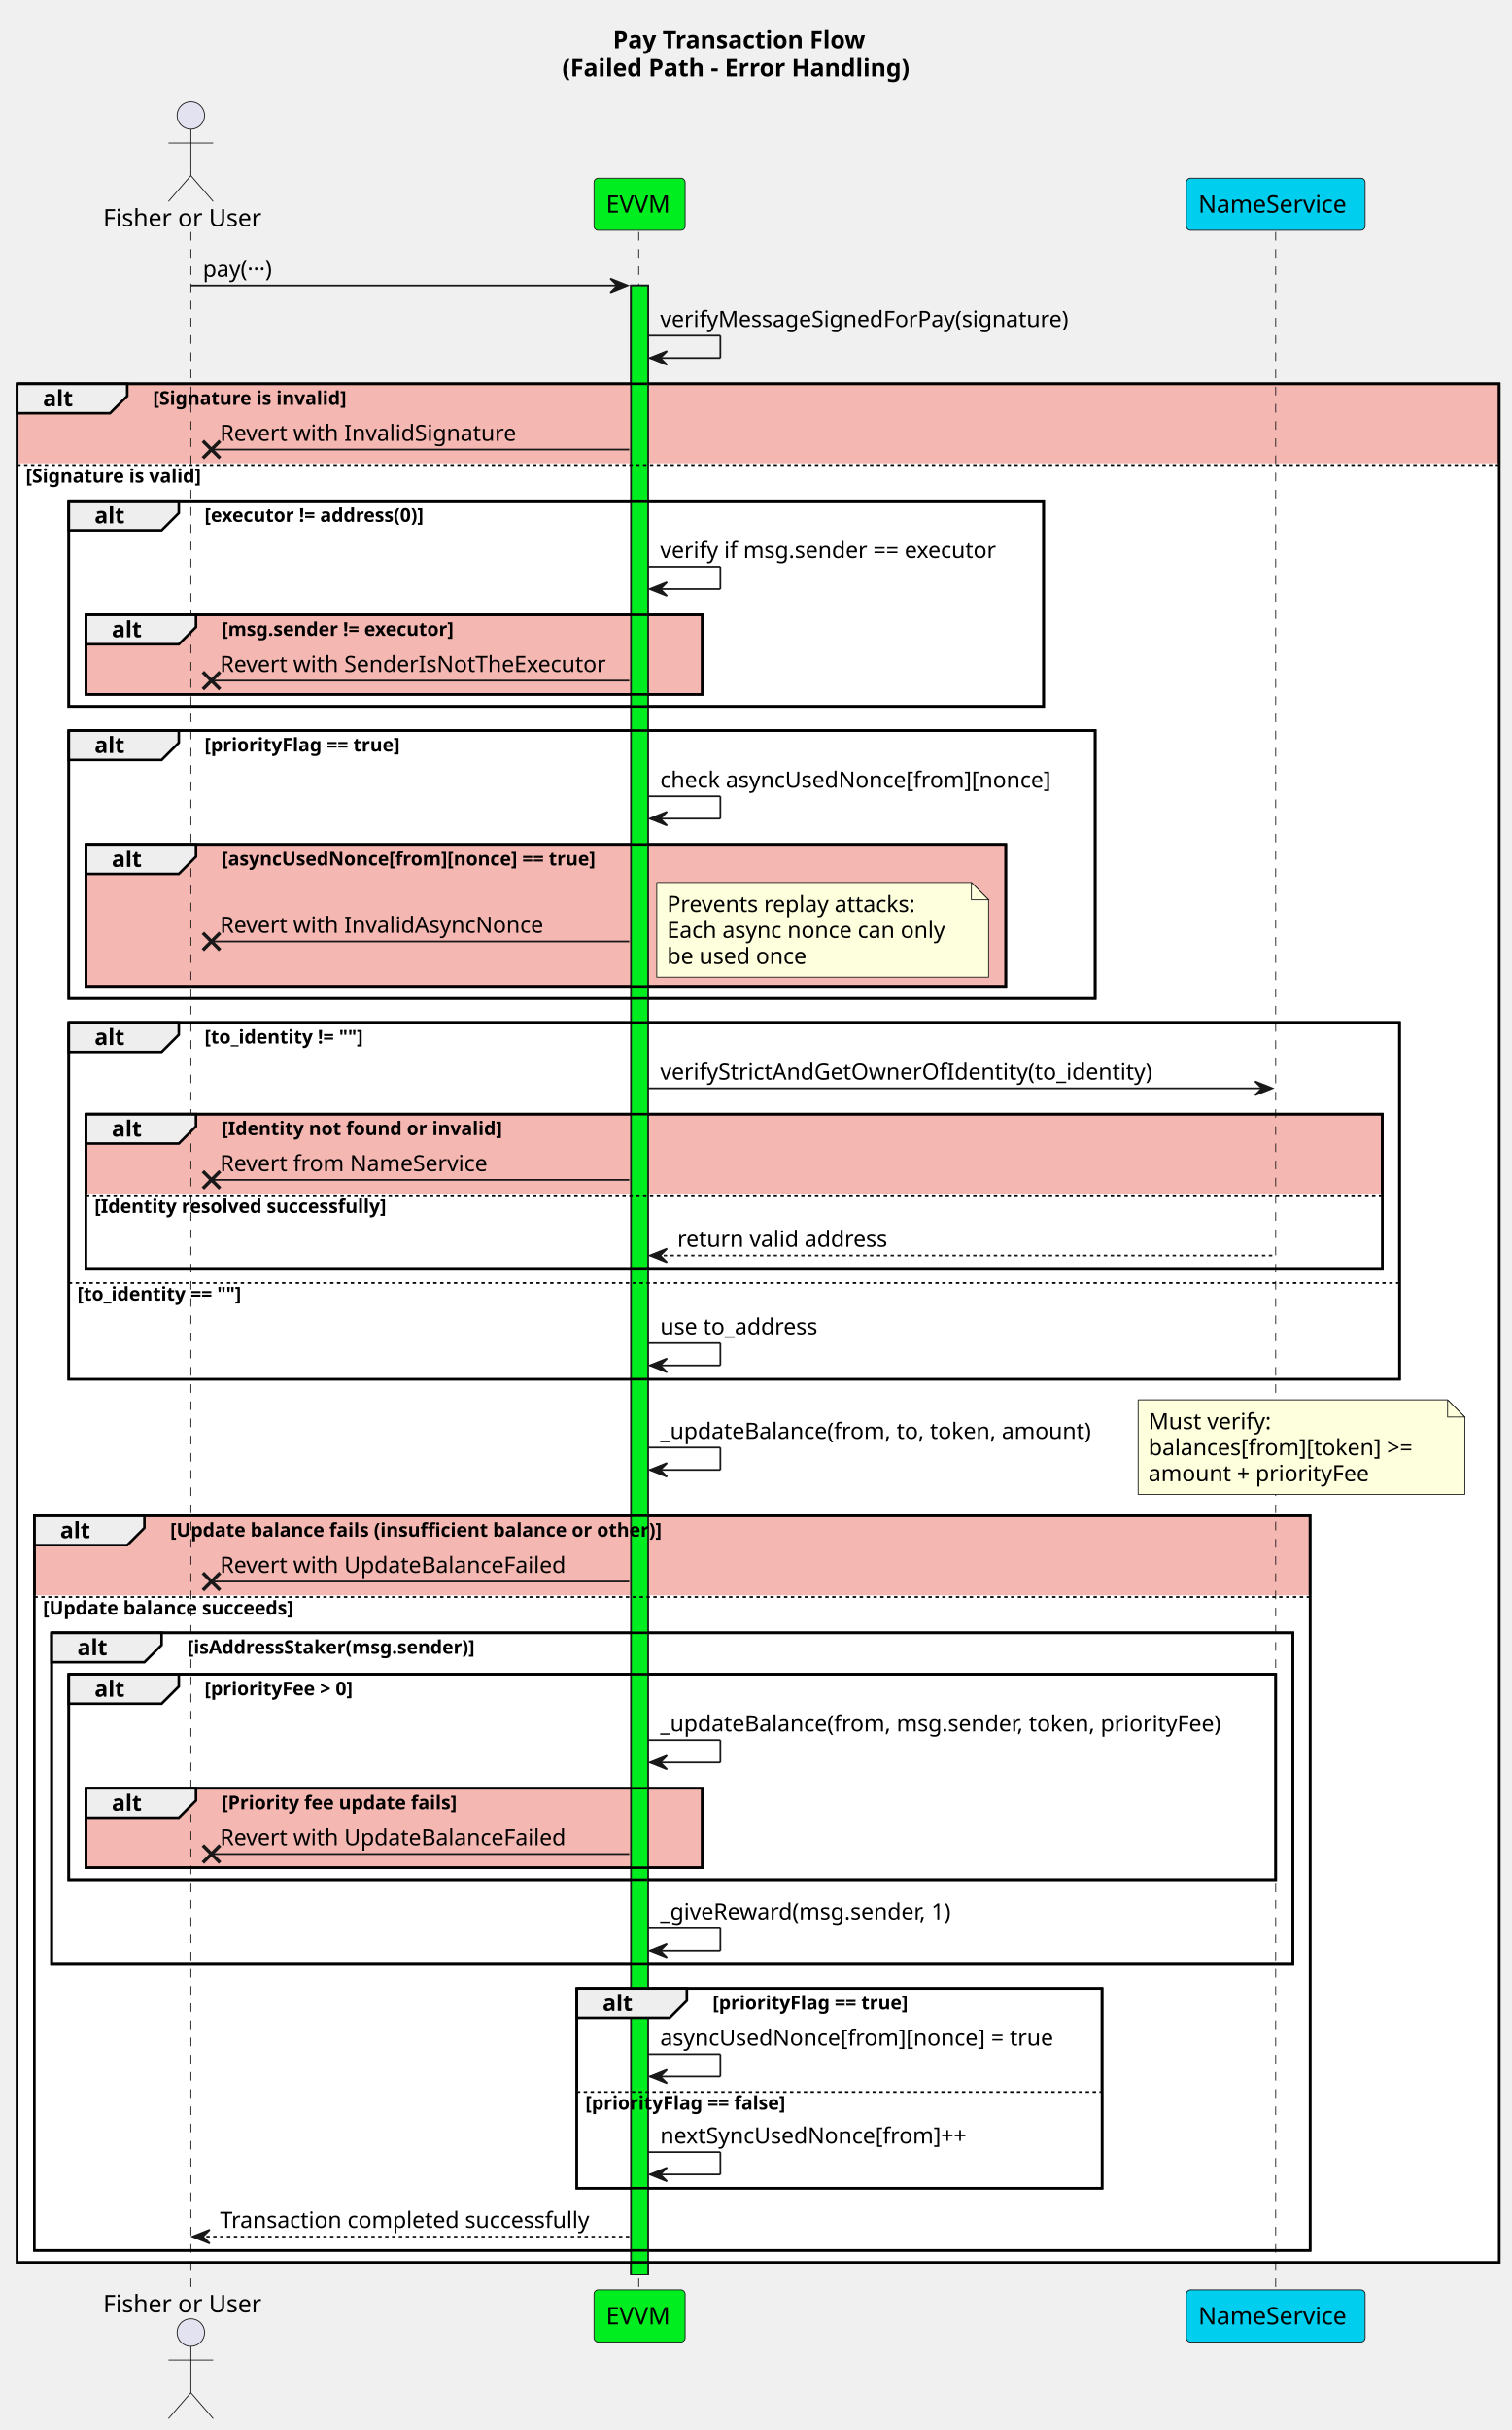
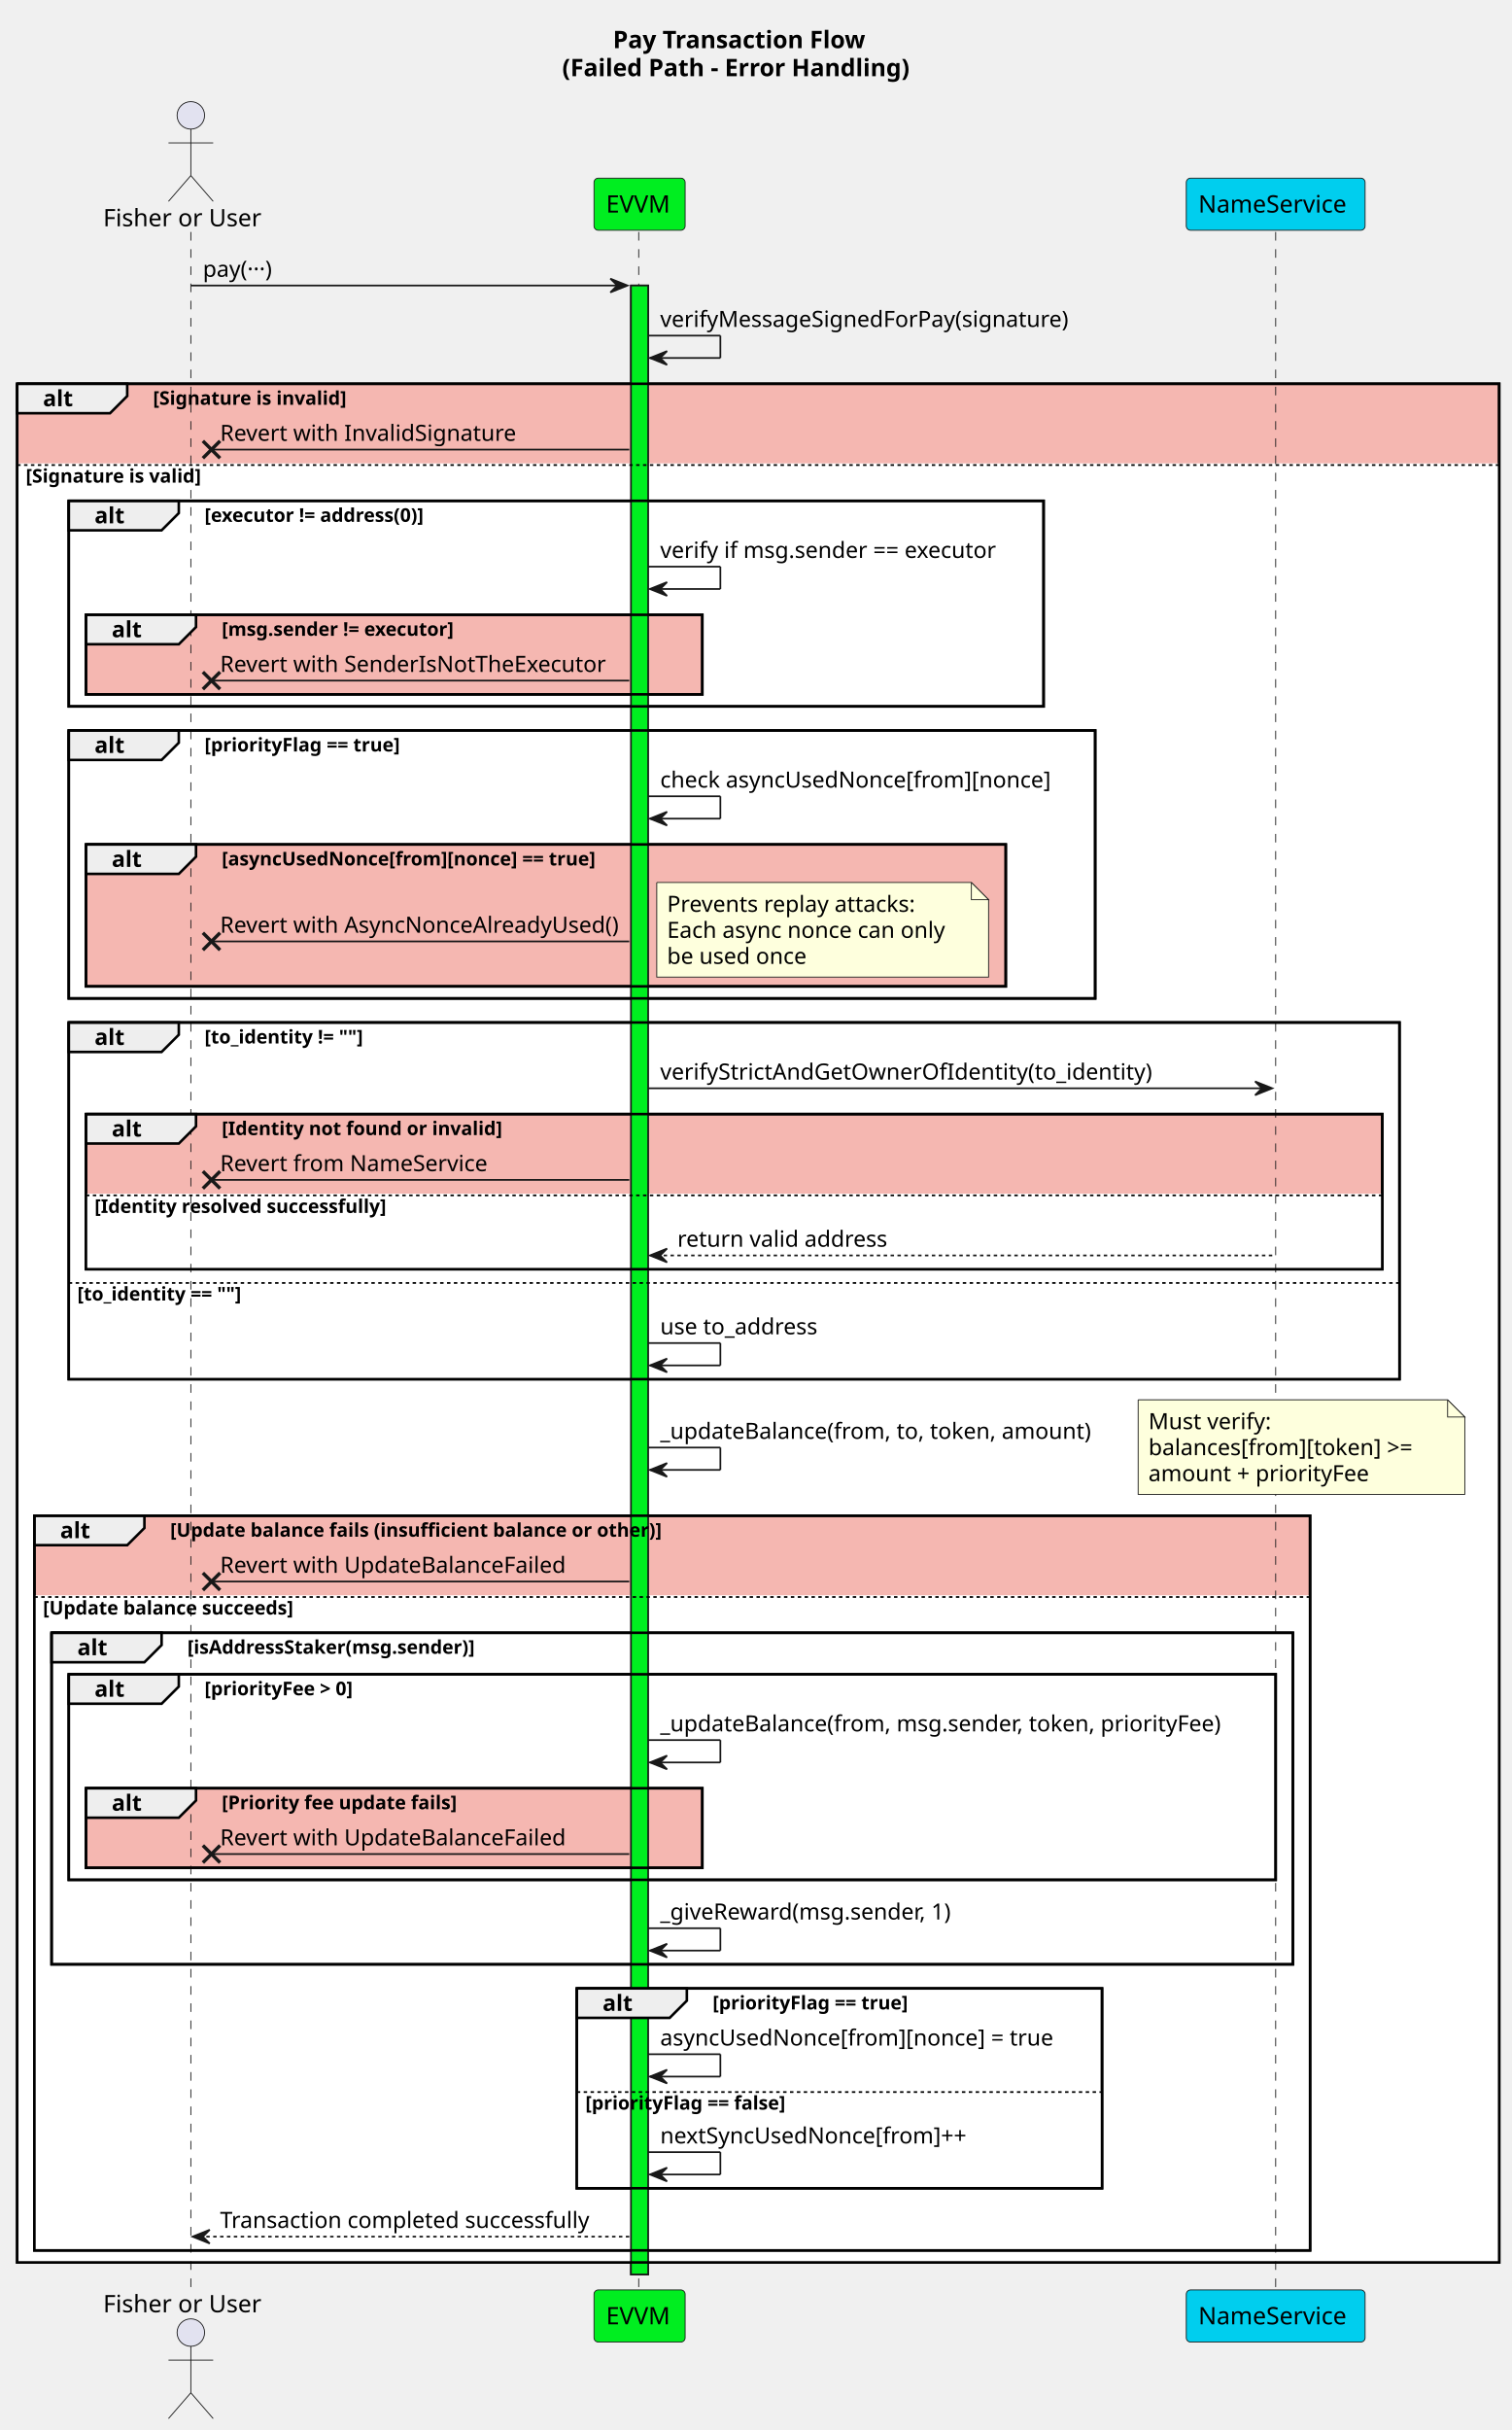
<svg xmlns="http://www.w3.org/2000/svg" contentStyleType="text/css" height="1413px" preserveAspectRatio="none" style="width:879px;height:1413px;background:#FFFFFF;" version="1.1" viewBox="0 0 879 1413" width="879px" zoomAndPan="magnify">
  <defs />
  <g>
    <text fill="#000000" font-family="sans-serif" font-size="14" font-weight="bold" lengthAdjust="spacing" textLength="168" x="356.5" y="27.995">Pay Transaction Flow</text>
    <text fill="#000000" font-family="sans-serif" font-size="14" font-weight="bold" lengthAdjust="spacing" textLength="227" x="327" y="44.292">(Failed Path - Error Handling)</text>
    <rect fill="#00EE20" height="1156.539" style="stroke:#181818;stroke-width:1.0;" width="10" x="367" y="166.023" />
    <rect fill="#F5B7B1" height="1092.406" style="stroke:#000000;stroke-width:1.5;" width="862" x="10" y="223.156" />
    <rect fill="#FFFFFF" height="1046.141" style="stroke:none;stroke-width:1.0;" width="862" x="10" y="269.422" />
    <rect fill="#FFFFFF" height="119.531" style="stroke:#000000;stroke-width:1.5;" width="567" x="40" y="291.227" />
    <rect fill="#F5B7B1" height="46.266" style="stroke:#000000;stroke-width:1.5;" width="358.5" x="50" y="357.492" />
    <rect fill="#FFFFFF" height="155.797" style="stroke:#000000;stroke-width:1.5;" width="597" x="40" y="424.758" />
    <rect fill="#F5B7B1" height="82.531" style="stroke:#000000;stroke-width:1.5;" width="535" x="50" y="491.023" />
    <rect fill="#FFFFFF" height="207.406" style="stroke:#000000;stroke-width:1.5;" width="774" x="40" y="594.555" />
    <rect fill="#F5B7B1" height="90.203" style="stroke:#000000;stroke-width:1.5;" width="754" x="50" y="647.82" />
    <rect fill="#FFFFFF" height="43.938" style="stroke:none;stroke-width:1.0;" width="754" x="50" y="694.086" />
    <rect fill="#FFFFFF" height="56.938" style="stroke:none;stroke-width:1.0;" width="774" x="40" y="745.023" />
    <rect fill="#F5B7B1" height="427.203" style="stroke:#000000;stroke-width:1.5;" width="742" x="20" y="881.359" />
    <rect fill="#FFFFFF" height="380.938" style="stroke:none;stroke-width:1.0;" width="742" x="20" y="927.625" />
    <rect fill="#FFFFFF" height="192.797" style="stroke:#000000;stroke-width:1.5;" width="722" x="30" y="949.43" />
    <rect fill="#FFFFFF" height="119.531" style="stroke:#000000;stroke-width:1.5;" width="702" x="40" y="973.562" />
    <rect fill="#F5B7B1" height="46.266" style="stroke:#000000;stroke-width:1.5;" width="358.5" x="50" y="1039.828" />
    <rect fill="#FFFFFF" height="116.203" style="stroke:#000000;stroke-width:1.5;" width="305.5" x="335.5" y="1156.227" />
    <rect fill="#FFFFFF" height="56.938" style="stroke:none;stroke-width:1.0;" width="305.5" x="335.5" y="1215.492" />
    <line style="stroke:#181818;stroke-width:0.5;stroke-dasharray:5.0,5.0;" x1="111" x2="111" y1="134.891" y2="1332.562" />
    <line style="stroke:#181818;stroke-width:0.5;stroke-dasharray:5.0,5.0;" x1="371.5" x2="371.5" y1="134.891" y2="1332.562" />
    <line style="stroke:#181818;stroke-width:0.5;stroke-dasharray:5.0,5.0;" x1="742" x2="742" y1="134.891" y2="1332.562" />
    <text fill="#000000" font-family="sans-serif" font-size="14" lengthAdjust="spacing" textLength="96" x="60" y="131.589">Fisher or User</text>
    <ellipse cx="111" cy="67.094" fill="#E2E2F0" rx="8" ry="8" style="stroke:#181818;stroke-width:0.5;" />
    <path d="M111,75.094 L111,102.094 M98,83.094 L124,83.094 M111,102.094 L98,117.094 M111,102.094 L124,117.094 " fill="none" style="stroke:#181818;stroke-width:0.5;" />
    <text fill="#000000" font-family="sans-serif" font-size="14" lengthAdjust="spacing" textLength="96" x="60" y="1344.558">Fisher or User</text>
    <ellipse cx="111" cy="1356.359" fill="#E2E2F0" rx="8" ry="8" style="stroke:#181818;stroke-width:0.5;" />
    <path d="M111,1364.359 L111,1391.359 M98,1372.359 L124,1372.359 M111,1391.359 L98,1406.359 M111,1391.359 L124,1406.359 " fill="none" style="stroke:#181818;stroke-width:0.5;" />
    <rect fill="#00EE20" height="30.297" rx="2.5" ry="2.5" style="stroke:#181818;stroke-width:0.5;" width="53" x="345.5" y="103.594" />
    <text fill="#000000" font-family="sans-serif" font-size="14" lengthAdjust="spacing" textLength="39" x="352.5" y="123.589">EVVM</text>
    <rect fill="#00EE20" height="30.297" rx="2.5" ry="2.5" style="stroke:#181818;stroke-width:0.5;" width="53" x="345.5" y="1331.562" />
    <text fill="#000000" font-family="sans-serif" font-size="14" lengthAdjust="spacing" textLength="39" x="352.5" y="1351.558">EVVM</text>
    <rect fill="#00CEEE" height="30.297" rx="2.5" ry="2.5" style="stroke:#181818;stroke-width:0.5;" width="104" x="690" y="103.594" />
    <text fill="#000000" font-family="sans-serif" font-size="14" lengthAdjust="spacing" textLength="90" x="697" y="123.589">NameService</text>
    <rect fill="#00CEEE" height="30.297" rx="2.5" ry="2.5" style="stroke:#181818;stroke-width:0.5;" width="104" x="690" y="1331.562" />
    <text fill="#000000" font-family="sans-serif" font-size="14" lengthAdjust="spacing" textLength="90" x="697" y="1351.558">NameService</text>
    <rect fill="#00EE20" height="1156.539" style="stroke:#181818;stroke-width:1.0;" width="10" x="367" y="166.023" />
    <polygon fill="#181818" points="355,162.023,365,166.023,355,170.023,359,166.023" style="stroke:#181818;stroke-width:1.0;" />
    <line style="stroke:#181818;stroke-width:1.0;" x1="111" x2="361" y1="166.023" y2="166.023" />
    <text fill="#000000" font-family="sans-serif" font-size="13" lengthAdjust="spacing" textLength="45" x="118" y="160.958">pay(···)</text>
    <line style="stroke:#181818;stroke-width:1.0;" x1="377" x2="419" y1="195.156" y2="195.156" />
    <line style="stroke:#181818;stroke-width:1.0;" x1="419" x2="419" y1="195.156" y2="208.156" />
    <line style="stroke:#181818;stroke-width:1.0;" x1="378" x2="419" y1="208.156" y2="208.156" />
    <polygon fill="#181818" points="388,204.156,378,208.156,388,212.156,384,208.156" style="stroke:#181818;stroke-width:1.0;" />
    <text fill="#000000" font-family="sans-serif" font-size="13" lengthAdjust="spacing" textLength="248" x="384" y="190.09">verifyMessageSignedForPay(signature)</text>
    <path d="M10,223.156 L74,223.156 L74,230.289 L64,240.289 L10,240.289 L10,223.156 " fill="#EEEEEE" style="stroke:#000000;stroke-width:1.5;" />
    <rect fill="none" height="1092.406" style="stroke:#000000;stroke-width:1.5;" width="862" x="10" y="223.156" />
    <text fill="#000000" font-family="sans-serif" font-size="13" font-weight="bold" lengthAdjust="spacing" textLength="19" x="25" y="236.223">alt</text>
    <text fill="#000000" font-family="sans-serif" font-size="11" font-weight="bold" lengthAdjust="spacing" textLength="134" x="89" y="235.367">[Signature is invalid]</text>
    <line style="stroke:#181818;stroke-width:2.0;" x1="118" x2="128" y1="256.422" y2="266.422" />
    <line style="stroke:#181818;stroke-width:2.0;" x1="118" x2="128" y1="266.422" y2="256.422" />
    <line style="stroke:#181818;stroke-width:1.0;" x1="123" x2="366" y1="261.422" y2="261.422" />
    <text fill="#000000" font-family="sans-serif" font-size="13" lengthAdjust="spacing" textLength="176" x="128" y="256.356">Revert with InvalidSignature</text>
    <line style="stroke:#000000;stroke-width:1.0;stroke-dasharray:2.0,2.0;" x1="10" x2="872" y1="270.422" y2="270.422" />
    <text fill="#000000" font-family="sans-serif" font-size="11" font-weight="bold" lengthAdjust="spacing" textLength="122" x="15" y="280.632">[Signature is valid]</text>
    <path d="M40,291.227 L104,291.227 L104,298.359 L94,308.359 L40,308.359 L40,291.227 " fill="#EEEEEE" style="stroke:#000000;stroke-width:1.5;" />
    <rect fill="none" height="119.531" style="stroke:#000000;stroke-width:1.5;" width="567" x="40" y="291.227" />
    <text fill="#000000" font-family="sans-serif" font-size="13" font-weight="bold" lengthAdjust="spacing" textLength="19" x="55" y="304.293">alt</text>
    <text fill="#000000" font-family="sans-serif" font-size="11" font-weight="bold" lengthAdjust="spacing" textLength="157" x="119" y="303.437">[executor != address(0)]</text>
    <line style="stroke:#181818;stroke-width:1.0;" x1="377" x2="419" y1="329.492" y2="329.492" />
    <line style="stroke:#181818;stroke-width:1.0;" x1="419" x2="419" y1="329.492" y2="342.492" />
    <line style="stroke:#181818;stroke-width:1.0;" x1="378" x2="419" y1="342.492" y2="342.492" />
    <polygon fill="#181818" points="388,338.492,378,342.492,388,346.492,384,342.492" style="stroke:#181818;stroke-width:1.0;" />
    <text fill="#000000" font-family="sans-serif" font-size="13" lengthAdjust="spacing" textLength="211" x="384" y="324.426">verify if msg.sender == executor</text>
    <path d="M50,357.492 L114,357.492 L114,364.625 L104,374.625 L50,374.625 L50,357.492 " fill="#EEEEEE" style="stroke:#000000;stroke-width:1.5;" />
    <rect fill="none" height="46.266" style="stroke:#000000;stroke-width:1.5;" width="358.5" x="50" y="357.492" />
    <text fill="#000000" font-family="sans-serif" font-size="13" font-weight="bold" lengthAdjust="spacing" textLength="19" x="65" y="370.559">alt</text>
    <text fill="#000000" font-family="sans-serif" font-size="11" font-weight="bold" lengthAdjust="spacing" textLength="162" x="129" y="369.703">[msg.sender != executor]</text>
    <line style="stroke:#181818;stroke-width:2.0;" x1="118" x2="128" y1="390.758" y2="400.758" />
    <line style="stroke:#181818;stroke-width:2.0;" x1="118" x2="128" y1="400.758" y2="390.758" />
    <line style="stroke:#181818;stroke-width:1.0;" x1="123" x2="366" y1="395.758" y2="395.758" />
    <text fill="#000000" font-family="sans-serif" font-size="13" lengthAdjust="spacing" textLength="232" x="128" y="390.692">Revert with SenderIsNotTheExecutor</text>
    <path d="M40,424.758 L104,424.758 L104,431.891 L94,441.891 L40,441.891 L40,424.758 " fill="#EEEEEE" style="stroke:#000000;stroke-width:1.5;" />
    <rect fill="none" height="155.797" style="stroke:#000000;stroke-width:1.5;" width="597" x="40" y="424.758" />
    <text fill="#000000" font-family="sans-serif" font-size="13" font-weight="bold" lengthAdjust="spacing" textLength="19" x="55" y="437.825">alt</text>
    <text fill="#000000" font-family="sans-serif" font-size="11" font-weight="bold" lengthAdjust="spacing" textLength="136" x="119" y="436.968">[priorityFlag == true]</text>
    <line style="stroke:#181818;stroke-width:1.0;" x1="377" x2="419" y1="463.023" y2="463.023" />
    <line style="stroke:#181818;stroke-width:1.0;" x1="419" x2="419" y1="463.023" y2="476.023" />
    <line style="stroke:#181818;stroke-width:1.0;" x1="378" x2="419" y1="476.023" y2="476.023" />
    <polygon fill="#181818" points="388,472.023,378,476.023,388,480.023,384,476.023" style="stroke:#181818;stroke-width:1.0;" />
    <text fill="#000000" font-family="sans-serif" font-size="13" lengthAdjust="spacing" textLength="241" x="384" y="457.957">check asyncUsedNonce[from][nonce]</text>
    <path d="M50,491.023 L114,491.023 L114,498.156 L104,508.156 L50,508.156 L50,491.023 " fill="#EEEEEE" style="stroke:#000000;stroke-width:1.5;" />
    <rect fill="none" height="82.531" style="stroke:#000000;stroke-width:1.5;" width="535" x="50" y="491.023" />
    <text fill="#000000" font-family="sans-serif" font-size="13" font-weight="bold" lengthAdjust="spacing" textLength="19" x="65" y="504.09">alt</text>
    <text fill="#000000" font-family="sans-serif" font-size="11" font-weight="bold" lengthAdjust="spacing" textLength="259" x="129" y="503.234">[asyncUsedNonce[from][nonce] == true]</text>
    <line style="stroke:#181818;stroke-width:2.0;" x1="118" x2="128" y1="542.422" y2="552.422" />
    <line style="stroke:#181818;stroke-width:2.0;" x1="118" x2="128" y1="552.422" y2="542.422" />
    <line style="stroke:#181818;stroke-width:1.0;" x1="123" x2="366" y1="547.422" y2="547.422" />
-     <text fill="#000000" font-family="sans-serif" font-size="13" lengthAdjust="spacing" textLength="193" x="128" y="542.356">Revert with InvalidAsyncNonce</text>
+     <text fill="#000000" font-family="sans-serif" font-size="13" lengthAdjust="spacing" textLength="212" x="128" y="542.356">Revert with AsyncNonceAlreadyUsed()</text>
    <path d="M382,513.156 L382,568.156 L575,568.156 L575,523.156 L565,513.156 L382,513.156 " fill="#FEFFDD" style="stroke:#181818;stroke-width:0.5;" />
    <path d="M565,513.156 L565,523.156 L575,523.156 L565,513.156 " fill="#FEFFDD" style="stroke:#181818;stroke-width:0.5;" />
    <text fill="#000000" font-family="sans-serif" font-size="13" lengthAdjust="spacing" textLength="154" x="388" y="530.223">Prevents replay attacks:</text>
    <text fill="#000000" font-family="sans-serif" font-size="13" lengthAdjust="spacing" textLength="172" x="388" y="545.356">Each async nonce can only</text>
    <text fill="#000000" font-family="sans-serif" font-size="13" lengthAdjust="spacing" textLength="86" x="388" y="560.489">be used once</text>
    <path d="M40,594.555 L104,594.555 L104,601.688 L94,611.688 L40,611.688 L40,594.555 " fill="#EEEEEE" style="stroke:#000000;stroke-width:1.5;" />
    <rect fill="none" height="207.406" style="stroke:#000000;stroke-width:1.5;" width="774" x="40" y="594.555" />
    <text fill="#000000" font-family="sans-serif" font-size="13" font-weight="bold" lengthAdjust="spacing" textLength="19" x="55" y="607.622">alt</text>
    <text fill="#000000" font-family="sans-serif" font-size="11" font-weight="bold" lengthAdjust="spacing" textLength="112" x="119" y="606.765">[to_identity != ""]</text>
    <polygon fill="#181818" points="730,628.82,740,632.82,730,636.82,734,632.82" style="stroke:#181818;stroke-width:1.0;" />
    <line style="stroke:#181818;stroke-width:1.0;" x1="377" x2="736" y1="632.82" y2="632.82" />
    <text fill="#000000" font-family="sans-serif" font-size="13" lengthAdjust="spacing" textLength="294" x="384" y="627.754">verifyStrictAndGetOwnerOfIdentity(to_identity)</text>
    <path d="M50,647.82 L114,647.82 L114,654.953 L104,664.953 L50,664.953 L50,647.82 " fill="#EEEEEE" style="stroke:#000000;stroke-width:1.5;" />
    <rect fill="none" height="90.203" style="stroke:#000000;stroke-width:1.5;" width="754" x="50" y="647.82" />
    <text fill="#000000" font-family="sans-serif" font-size="13" font-weight="bold" lengthAdjust="spacing" textLength="19" x="65" y="660.887">alt</text>
    <text fill="#000000" font-family="sans-serif" font-size="11" font-weight="bold" lengthAdjust="spacing" textLength="189" x="129" y="660.031">[Identity not found or invalid]</text>
    <line style="stroke:#181818;stroke-width:2.0;" x1="118" x2="128" y1="681.086" y2="691.086" />
    <line style="stroke:#181818;stroke-width:2.0;" x1="118" x2="128" y1="691.086" y2="681.086" />
    <line style="stroke:#181818;stroke-width:1.0;" x1="123" x2="366" y1="686.086" y2="686.086" />
    <text fill="#000000" font-family="sans-serif" font-size="13" lengthAdjust="spacing" textLength="165" x="128" y="681.02">Revert from NameService</text>
    <line style="stroke:#000000;stroke-width:1.0;stroke-dasharray:2.0,2.0;" x1="50" x2="804" y1="695.086" y2="695.086" />
    <text fill="#000000" font-family="sans-serif" font-size="11" font-weight="bold" lengthAdjust="spacing" textLength="201" x="55" y="705.296">[Identity resolved successfully]</text>
    <polygon fill="#181818" points="388,726.023,378,730.023,388,734.023,384,730.023" style="stroke:#181818;stroke-width:1.0;" />
    <line style="stroke:#181818;stroke-width:1.0;stroke-dasharray:2.0,2.0;" x1="382" x2="741" y1="730.023" y2="730.023" />
    <text fill="#000000" font-family="sans-serif" font-size="13" lengthAdjust="spacing" textLength="127" x="394" y="724.957">return valid address</text>
    <line style="stroke:#000000;stroke-width:1.0;stroke-dasharray:2.0,2.0;" x1="40" x2="814" y1="746.023" y2="746.023" />
    <text fill="#000000" font-family="sans-serif" font-size="11" font-weight="bold" lengthAdjust="spacing" textLength="116" x="45" y="756.234">[to_identity == ""]</text>
    <line style="stroke:#181818;stroke-width:1.0;" x1="377" x2="419" y1="780.961" y2="780.961" />
    <line style="stroke:#181818;stroke-width:1.0;" x1="419" x2="419" y1="780.961" y2="793.961" />
    <line style="stroke:#181818;stroke-width:1.0;" x1="378" x2="419" y1="793.961" y2="793.961" />
    <polygon fill="#181818" points="388,789.961,378,793.961,388,797.961,384,793.961" style="stroke:#181818;stroke-width:1.0;" />
    <text fill="#000000" font-family="sans-serif" font-size="13" lengthAdjust="spacing" textLength="98" x="384" y="775.895">use to_address</text>
    <line style="stroke:#181818;stroke-width:1.0;" x1="377" x2="419" y1="841.727" y2="841.727" />
    <line style="stroke:#181818;stroke-width:1.0;" x1="419" x2="419" y1="841.727" y2="854.727" />
    <line style="stroke:#181818;stroke-width:1.0;" x1="378" x2="419" y1="854.727" y2="854.727" />
    <polygon fill="#181818" points="388,850.727,378,854.727,388,858.727,384,854.727" style="stroke:#181818;stroke-width:1.0;" />
    <text fill="#000000" font-family="sans-serif" font-size="13" lengthAdjust="spacing" textLength="266" x="384" y="836.661">_updateBalance(from, to, token, amount)</text>
    <path d="M662,813.961 L662,868.961 L852,868.961 L852,823.961 L842,813.961 L662,813.961 " fill="#FEFFDD" style="stroke:#181818;stroke-width:0.5;" />
    <path d="M842,813.961 L842,823.961 L852,823.961 L842,813.961 " fill="#FEFFDD" style="stroke:#181818;stroke-width:0.5;" />
    <text fill="#000000" font-family="sans-serif" font-size="13" lengthAdjust="spacing" textLength="73" x="668" y="831.028">Must verify:</text>
    <text fill="#000000" font-family="sans-serif" font-size="13" lengthAdjust="spacing" textLength="169" x="668" y="846.161">balances[from][token] &gt;=</text>
    <text fill="#000000" font-family="sans-serif" font-size="13" lengthAdjust="spacing" textLength="136" x="668" y="861.293">amount + priorityFee</text>
    <path d="M20,881.359 L84,881.359 L84,888.492 L74,898.492 L20,898.492 L20,881.359 " fill="#EEEEEE" style="stroke:#000000;stroke-width:1.5;" />
    <rect fill="none" height="427.203" style="stroke:#000000;stroke-width:1.5;" width="742" x="20" y="881.359" />
    <text fill="#000000" font-family="sans-serif" font-size="13" font-weight="bold" lengthAdjust="spacing" textLength="19" x="35" y="894.426">alt</text>
    <text fill="#000000" font-family="sans-serif" font-size="11" font-weight="bold" lengthAdjust="spacing" textLength="340" x="99" y="893.57">[Update balance fails (insufficient balance or other)]</text>
    <line style="stroke:#181818;stroke-width:2.0;" x1="118" x2="128" y1="914.625" y2="924.625" />
    <line style="stroke:#181818;stroke-width:2.0;" x1="118" x2="128" y1="924.625" y2="914.625" />
    <line style="stroke:#181818;stroke-width:1.0;" x1="123" x2="366" y1="919.625" y2="919.625" />
    <text fill="#000000" font-family="sans-serif" font-size="13" lengthAdjust="spacing" textLength="209" x="128" y="914.559">Revert with UpdateBalanceFailed</text>
    <line style="stroke:#000000;stroke-width:1.0;stroke-dasharray:2.0,2.0;" x1="20" x2="762" y1="928.625" y2="928.625" />
    <text fill="#000000" font-family="sans-serif" font-size="11" font-weight="bold" lengthAdjust="spacing" textLength="175" x="25" y="938.835">[Update balance succeeds]</text>
    <path d="M30,949.43 L94,949.43 L94,956.562 L84,966.562 L30,966.562 L30,949.43 " fill="#EEEEEE" style="stroke:#000000;stroke-width:1.5;" />
    <rect fill="none" height="192.797" style="stroke:#000000;stroke-width:1.5;" width="722" x="30" y="949.43" />
    <text fill="#000000" font-family="sans-serif" font-size="13" font-weight="bold" lengthAdjust="spacing" textLength="19" x="45" y="962.497">alt</text>
    <text fill="#000000" font-family="sans-serif" font-size="11" font-weight="bold" lengthAdjust="spacing" textLength="197" x="109" y="961.64">[isAddressStaker(msg.sender)]</text>
    <path d="M40,973.562 L104,973.562 L104,980.695 L94,990.695 L40,990.695 L40,973.562 " fill="#EEEEEE" style="stroke:#000000;stroke-width:1.5;" />
    <rect fill="none" height="119.531" style="stroke:#000000;stroke-width:1.5;" width="702" x="40" y="973.562" />
    <text fill="#000000" font-family="sans-serif" font-size="13" font-weight="bold" lengthAdjust="spacing" textLength="19" x="55" y="986.629">alt</text>
    <text fill="#000000" font-family="sans-serif" font-size="11" font-weight="bold" lengthAdjust="spacing" textLength="105" x="119" y="985.773">[priorityFee &gt; 0]</text>
    <line style="stroke:#181818;stroke-width:1.0;" x1="377" x2="419" y1="1011.828" y2="1011.828" />
    <line style="stroke:#181818;stroke-width:1.0;" x1="419" x2="419" y1="1011.828" y2="1024.828" />
    <line style="stroke:#181818;stroke-width:1.0;" x1="378" x2="419" y1="1024.828" y2="1024.828" />
    <polygon fill="#181818" points="388,1020.828,378,1024.828,388,1028.828,384,1024.828" style="stroke:#181818;stroke-width:1.0;" />
    <text fill="#000000" font-family="sans-serif" font-size="13" lengthAdjust="spacing" textLength="346" x="384" y="1006.762">_updateBalance(from, msg.sender, token, priorityFee)</text>
    <path d="M50,1039.828 L114,1039.828 L114,1046.961 L104,1056.961 L50,1056.961 L50,1039.828 " fill="#EEEEEE" style="stroke:#000000;stroke-width:1.5;" />
    <rect fill="none" height="46.266" style="stroke:#000000;stroke-width:1.5;" width="358.5" x="50" y="1039.828" />
    <text fill="#000000" font-family="sans-serif" font-size="13" font-weight="bold" lengthAdjust="spacing" textLength="19" x="65" y="1052.895">alt</text>
    <text fill="#000000" font-family="sans-serif" font-size="11" font-weight="bold" lengthAdjust="spacing" textLength="162" x="129" y="1052.039">[Priority fee update fails]</text>
    <line style="stroke:#181818;stroke-width:2.0;" x1="118" x2="128" y1="1073.094" y2="1083.094" />
    <line style="stroke:#181818;stroke-width:2.0;" x1="118" x2="128" y1="1083.094" y2="1073.094" />
    <line style="stroke:#181818;stroke-width:1.0;" x1="123" x2="366" y1="1078.094" y2="1078.094" />
    <text fill="#000000" font-family="sans-serif" font-size="13" lengthAdjust="spacing" textLength="209" x="128" y="1073.028">Revert with UpdateBalanceFailed</text>
    <line style="stroke:#181818;stroke-width:1.0;" x1="377" x2="419" y1="1121.227" y2="1121.227" />
    <line style="stroke:#181818;stroke-width:1.0;" x1="419" x2="419" y1="1121.227" y2="1134.227" />
    <line style="stroke:#181818;stroke-width:1.0;" x1="378" x2="419" y1="1134.227" y2="1134.227" />
    <polygon fill="#181818" points="388,1130.227,378,1134.227,388,1138.227,384,1134.227" style="stroke:#181818;stroke-width:1.0;" />
    <text fill="#000000" font-family="sans-serif" font-size="13" lengthAdjust="spacing" textLength="181" x="384" y="1116.161">_giveReward(msg.sender, 1)</text>
    <path d="M335.5,1156.227 L399.5,1156.227 L399.5,1163.359 L389.5,1173.359 L335.5,1173.359 L335.5,1156.227 " fill="#EEEEEE" style="stroke:#000000;stroke-width:1.5;" />
    <rect fill="none" height="116.203" style="stroke:#000000;stroke-width:1.5;" width="305.5" x="335.5" y="1156.227" />
    <text fill="#000000" font-family="sans-serif" font-size="13" font-weight="bold" lengthAdjust="spacing" textLength="19" x="350.5" y="1169.293">alt</text>
    <text fill="#000000" font-family="sans-serif" font-size="11" font-weight="bold" lengthAdjust="spacing" textLength="136" x="414.5" y="1168.437">[priorityFlag == true]</text>
    <line style="stroke:#181818;stroke-width:1.0;" x1="377" x2="419" y1="1194.492" y2="1194.492" />
    <line style="stroke:#181818;stroke-width:1.0;" x1="419" x2="419" y1="1194.492" y2="1207.492" />
    <line style="stroke:#181818;stroke-width:1.0;" x1="378" x2="419" y1="1207.492" y2="1207.492" />
    <polygon fill="#181818" points="388,1203.492,378,1207.492,388,1211.492,384,1207.492" style="stroke:#181818;stroke-width:1.0;" />
    <text fill="#000000" font-family="sans-serif" font-size="13" lengthAdjust="spacing" textLength="245" x="384" y="1189.426">asyncUsedNonce[from][nonce] = true</text>
    <line style="stroke:#000000;stroke-width:1.0;stroke-dasharray:2.0,2.0;" x1="335.5" x2="641" y1="1216.492" y2="1216.492" />
    <text fill="#000000" font-family="sans-serif" font-size="11" font-weight="bold" lengthAdjust="spacing" textLength="142" x="340.5" y="1226.703">[priorityFlag == false]</text>
    <line style="stroke:#181818;stroke-width:1.0;" x1="377" x2="419" y1="1251.43" y2="1251.43" />
    <line style="stroke:#181818;stroke-width:1.0;" x1="419" x2="419" y1="1251.43" y2="1264.43" />
    <line style="stroke:#181818;stroke-width:1.0;" x1="378" x2="419" y1="1264.43" y2="1264.43" />
    <polygon fill="#181818" points="388,1260.43,378,1264.43,388,1268.43,384,1264.43" style="stroke:#181818;stroke-width:1.0;" />
    <text fill="#000000" font-family="sans-serif" font-size="13" lengthAdjust="spacing" textLength="195" x="384" y="1246.364">nextSyncUsedNonce[from]++</text>
    <polygon fill="#181818" points="122,1296.562,112,1300.562,122,1304.562,118,1300.562" style="stroke:#181818;stroke-width:1.0;" />
    <line style="stroke:#181818;stroke-width:1.0;stroke-dasharray:2.0,2.0;" x1="116" x2="366" y1="1300.562" y2="1300.562" />
    <text fill="#000000" font-family="sans-serif" font-size="13" lengthAdjust="spacing" textLength="226" x="128" y="1295.497">Transaction completed successfully</text>
  </g>
</svg>
